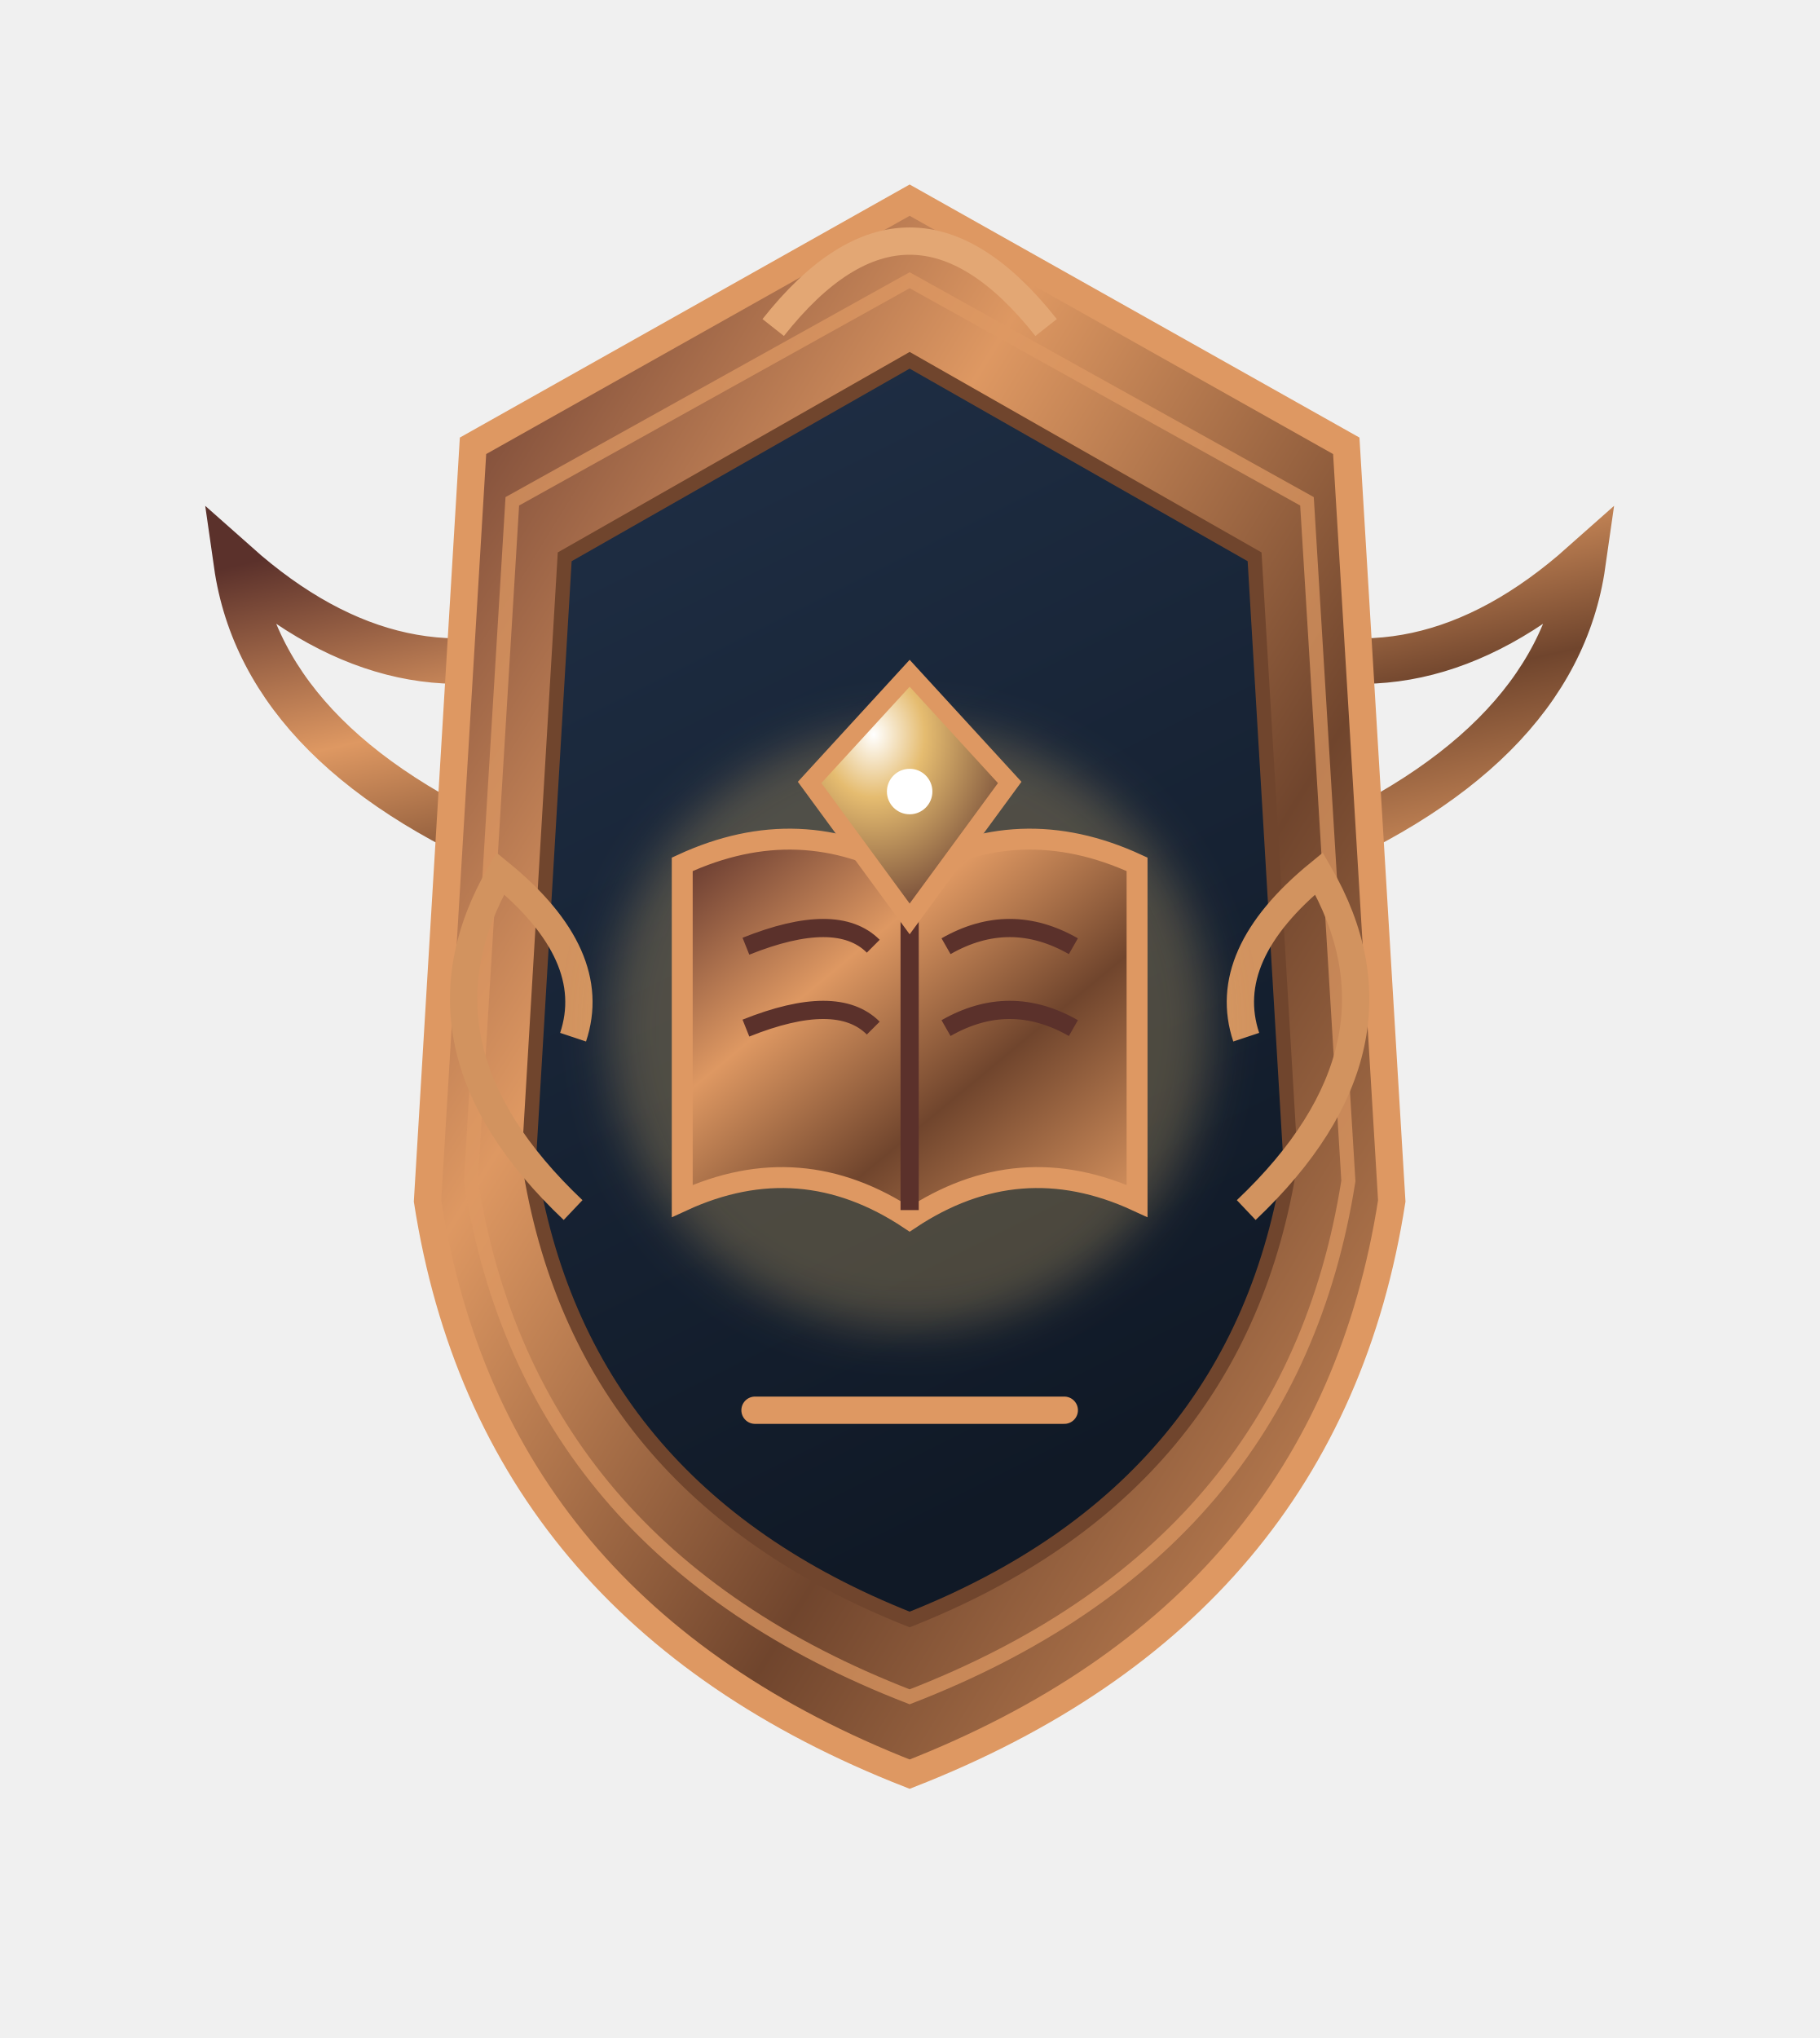
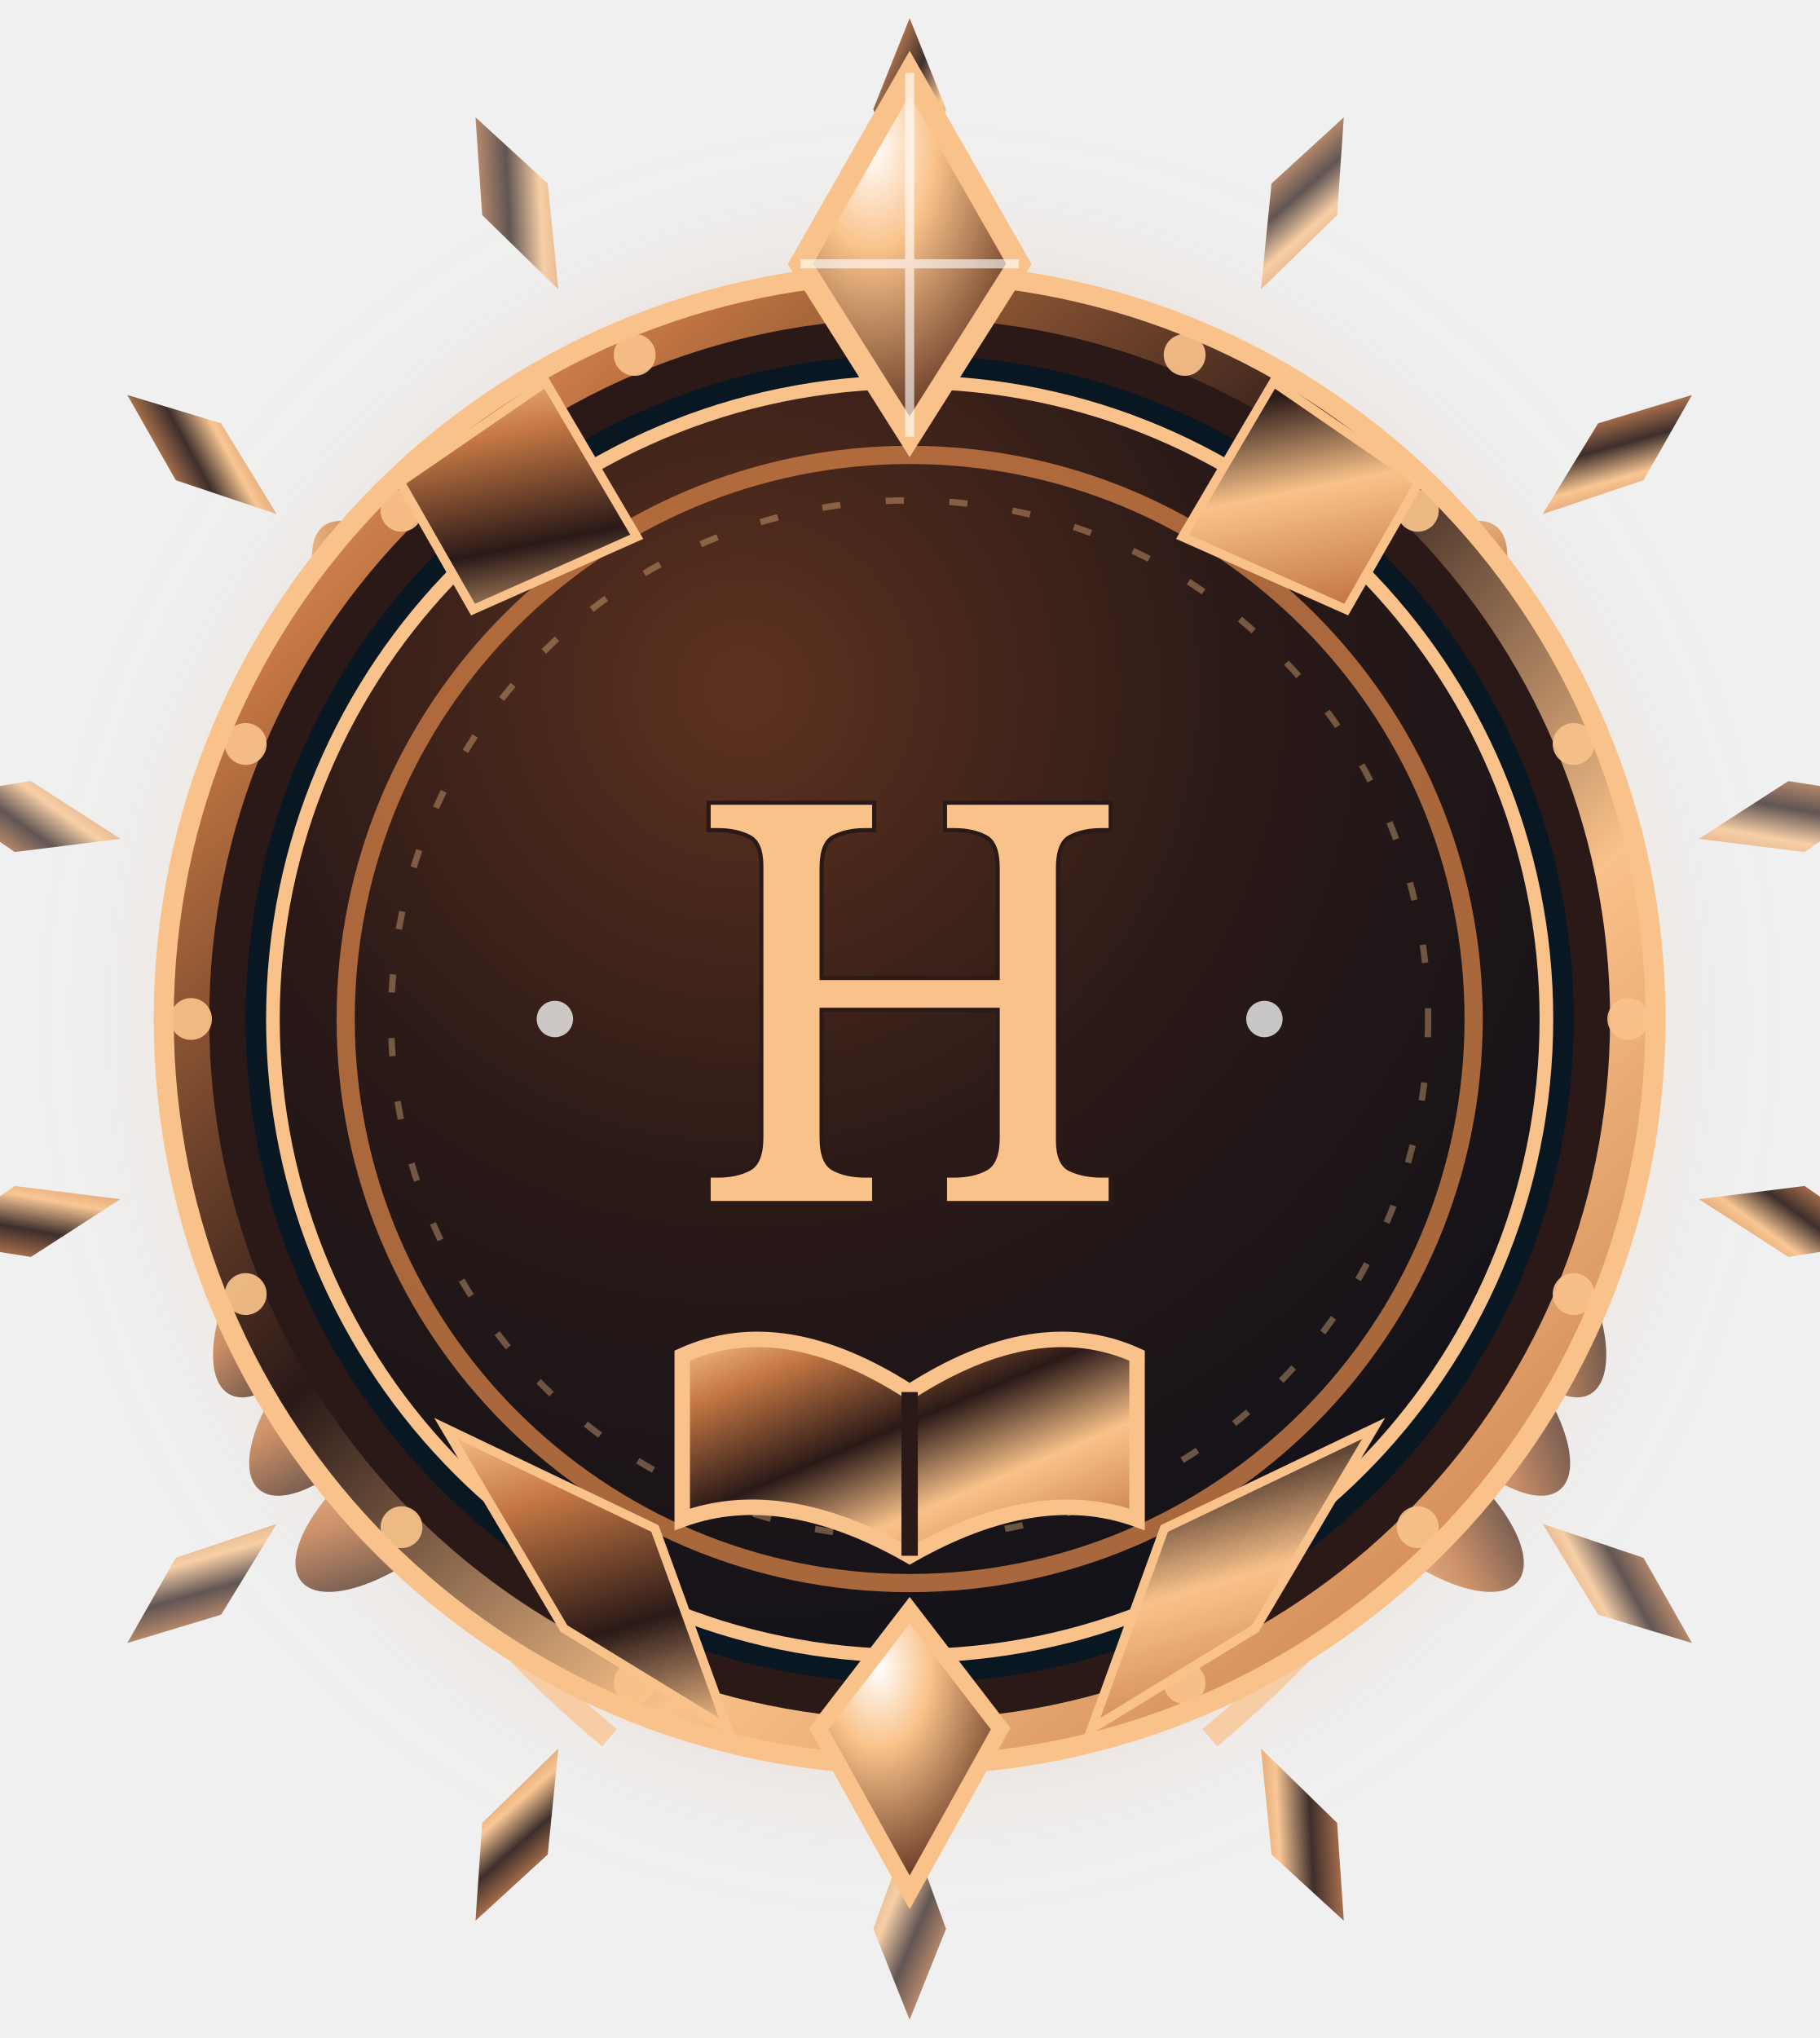
- <svg xmlns="http://www.w3.org/2000/svg" width="200" height="224" viewBox="0 0 200 224" role="img" aria-label="bronze rank emblem">
+ <svg xmlns="http://www.w3.org/2000/svg" width="200" height="224" viewBox="0 0 200 224" role="img" aria-label="Бронзовый — эмблема ранга Hunmeng">
  <defs>
-     <linearGradient id="metal" x1="0" y1="0" x2="1" y2="1">
-       <stop offset="0" stop-color="#5b312b" />
-       <stop offset=".34" stop-color="#de9862" />
-       <stop offset=".64" stop-color="#70452d" />
-       <stop offset="1" stop-color="#de9862" />
+     <radialGradient id="core" cx=".37" cy=".24" r=".95">
+       <stop stop-color="#5e321f" />
+       <stop offset=".42" stop-color="#2a1917" />
+       <stop offset="1" stop-color="#080f1a" />
+     </radialGradient>
+     <linearGradient id="metal" x1="0" y1="0" x2=".9" y2="1">
+       <stop stop-color="#f9c28a" />
+       <stop offset=".18" stop-color="#c47743" />
+       <stop offset=".46" stop-color="#2a1917" />
+       <stop offset=".7" stop-color="#f9c28a" />
+       <stop offset="1" stop-color="#c47743" />
    </linearGradient>
-     <radialGradient id="gem" cx=".32" cy=".25" r=".85">
+     <linearGradient id="leaf" x1="0" x2="1" y1="0" y2="1">
+       <stop stop-color="#f9c28a" />
+       <stop offset=".52" stop-color="#c47743" />
+       <stop offset="1" stop-color="#2a1917" />
+     </linearGradient>
+     <radialGradient id="gem" cx=".33" cy=".2" r=".8">
      <stop stop-color="#fff" />
-       <stop offset=".3" stop-color="#e5bc70" />
-       <stop offset="1" stop-color="#5b312b" />
+       <stop offset=".36" stop-color="#f9c28a" />
+       <stop offset="1" stop-color="#5e321f" />
    </radialGradient>
-     <linearGradient id="core" x1="0" y1="0" x2=".3" y2="1">
-       <stop stop-color="#203047" />
-       <stop offset="1" stop-color="#101926" />
-     </linearGradient>
-     <filter id="glow" x="-60%" y="-60%" width="220%" height="220%">
-       <feGaussianBlur stdDeviation="2.5" />
+     <filter id="halo" x="-60%" y="-60%" width="220%" height="220%">
+       <feGaussianBlur stdDeviation="9" />
    </filter>
  </defs>
-   <path d="M59 95Q29 83 26 62Q44 78 63 70M141 95Q171 83 174 62Q156 78 137 70" fill="none" stroke="url(#metal)" stroke-width="5" stroke-linecap="round" />
-   <path d="M100 22 148 49 153 132Q146 177 100 195Q54 177 47 132L52 49Z" fill="url(#metal)" stroke="#de9862" stroke-width="3" />
-   <path d="M100 22 148 49 153 132Q146 177 100 195Q54 177 47 132L52 49Z" fill="url(#core)" stroke="#70452d" stroke-width="2" transform="translate(100 110) scale(.79 .8) translate(-100 -110)" />
-   <path d="M100 22 148 49 153 132Q146 177 100 195Q54 177 47 132L52 49Z" fill="none" stroke="#de9862" stroke-width="1.7" opacity=".72" transform="translate(100 110) scale(.91 .9) translate(-100 -110)" />
-   <path d="M85 36q15-19 30 0" fill="none" stroke="#e3a774" stroke-width="3" />
-   <path d="M63 133q-19-18-8-37 11 9 8 18M137 133q19-18 8-37-11 9-8 18" fill="none" stroke="#d2935f" stroke-width="3" />
+   <ellipse cx="100" cy="112" rx="76" ry="79" fill="#c47743" opacity=".25" filter="url(#halo)" />
  <g>
-     <circle cx="100" cy="113" r="33" fill="#e5bc70" opacity=".27" filter="url(#glow)" />
-     <path d="M75 95q13-6 25 1 12-7 25-1v37q-13-6-25 2-12-8-25-2Z" fill="url(#metal)" stroke="#de9862" stroke-width="2.3" />
-     <path d="M100 97v36M82 104q10-4 14 0m8 0q7-4 14 0M82 113q10-4 14 0m8 0q7-4 14 0" fill="none" stroke="#5b312b" stroke-width="2" />
+     <path d="M100 23l-4-11 4-10 4 10z" fill="url(#metal)" opacity=".9" transform="rotate(0 100 112)" />
+     <path d="M100 23l-4-11 4-10 4 10z" fill="url(#metal)" opacity=".72" transform="rotate(25.71429 100 112)" />
+     <path d="M100 23l-4-11 4-10 4 10z" fill="url(#metal)" opacity=".9" transform="rotate(51.42857 100 112)" />
+     <path d="M100 23l-4-11 4-10 4 10z" fill="url(#metal)" opacity=".72" transform="rotate(77.14286 100 112)" />
+     <path d="M100 23l-4-11 4-10 4 10z" fill="url(#metal)" opacity=".9" transform="rotate(102.8571 100 112)" />
+     <path d="M100 23l-4-11 4-10 4 10z" fill="url(#metal)" opacity=".72" transform="rotate(128.5714 100 112)" />
+     <path d="M100 23l-4-11 4-10 4 10z" fill="url(#metal)" opacity=".9" transform="rotate(154.2857 100 112)" />
+     <path d="M100 23l-4-11 4-10 4 10z" fill="url(#metal)" opacity=".72" transform="rotate(180 100 112)" />
+     <path d="M100 23l-4-11 4-10 4 10z" fill="url(#metal)" opacity=".9" transform="rotate(205.7143 100 112)" />
+     <path d="M100 23l-4-11 4-10 4 10z" fill="url(#metal)" opacity=".72" transform="rotate(231.4286 100 112)" />
+     <path d="M100 23l-4-11 4-10 4 10z" fill="url(#metal)" opacity=".9" transform="rotate(257.1429 100 112)" />
+     <path d="M100 23l-4-11 4-10 4 10z" fill="url(#metal)" opacity=".72" transform="rotate(282.8571 100 112)" />
+     <path d="M100 23l-4-11 4-10 4 10z" fill="url(#metal)" opacity=".9" transform="rotate(308.5714 100 112)" />
+     <path d="M100 23l-4-11 4-10 4 10z" fill="url(#metal)" opacity=".72" transform="rotate(334.2857 100 112)" />
  </g>
-   <path d="M100 74 111 86 100 101 89 86Z" fill="url(#gem)" stroke="#de9862" stroke-width="2" />
-   <circle cx="100" cy="87" r="2.5" fill="#fff" />
-   <path d="M83 155h34" stroke="#de9862" stroke-width="3" stroke-linecap="round" />
+   <path d="M56 51Q27 73 29 119Q30 160 67 191" fill="none" stroke="#f9c28a" stroke-width="2.5" opacity=".72" />
+   <path d="M144 51Q173 73 171 119Q170 160 133 191" fill="none" stroke="#f9c28a" stroke-width="2.5" opacity=".72" />
+   <g>
+     <ellipse cx="44.0" cy="69" rx="6" ry="14" transform="rotate(-37 44.0 69)" fill="url(#leaf)" opacity="0.90" />
+     <ellipse cx="156.0" cy="69" rx="6" ry="14" transform="rotate(37 156.0 69)" fill="url(#leaf)" opacity="0.90" />
+     <ellipse cx="37.5" cy="81" rx="6" ry="14" transform="rotate(-26 37.5 81)" fill="url(#leaf)" opacity="0.88" />
+     <ellipse cx="162.5" cy="81" rx="6" ry="14" transform="rotate(26 162.5 81)" fill="url(#leaf)" opacity="0.88" />
+     <ellipse cx="32.0" cy="93" rx="6" ry="14" transform="rotate(-15 32.0 93)" fill="url(#leaf)" opacity="0.86" />
+     <ellipse cx="168.0" cy="93" rx="6" ry="14" transform="rotate(15 168.0 93)" fill="url(#leaf)" opacity="0.86" />
+     <ellipse cx="28.3" cy="105" rx="6" ry="14" transform="rotate(-4 28.3 105)" fill="url(#leaf)" opacity="0.85" />
+     <ellipse cx="171.7" cy="105" rx="6" ry="14" transform="rotate(4 171.7 105)" fill="url(#leaf)" opacity="0.85" />
+     <ellipse cx="27.0" cy="117" rx="6" ry="14" transform="rotate(7 27.0 117)" fill="url(#leaf)" opacity="0.83" />
+     <ellipse cx="173.0" cy="117" rx="6" ry="14" transform="rotate(-7 173.0 117)" fill="url(#leaf)" opacity="0.83" />
+     <ellipse cx="28.3" cy="129" rx="6" ry="14" transform="rotate(18 28.3 129)" fill="url(#leaf)" opacity="0.81" />
+     <ellipse cx="171.7" cy="129" rx="6" ry="14" transform="rotate(-18 171.7 129)" fill="url(#leaf)" opacity="0.81" />
+     <ellipse cx="32.0" cy="141" rx="6" ry="14" transform="rotate(29 32.0 141)" fill="url(#leaf)" opacity="0.79" />
+     <ellipse cx="168.0" cy="141" rx="6" ry="14" transform="rotate(-29 168.0 141)" fill="url(#leaf)" opacity="0.79" />
+     <ellipse cx="37.5" cy="153" rx="6" ry="14" transform="rotate(40 37.5 153)" fill="url(#leaf)" opacity="0.77" />
+     <ellipse cx="162.5" cy="153" rx="6" ry="14" transform="rotate(-40 162.5 153)" fill="url(#leaf)" opacity="0.77" />
+     <ellipse cx="44.0" cy="165" rx="6" ry="14" transform="rotate(51 44.0 165)" fill="url(#leaf)" opacity="0.76" />
+     <ellipse cx="156.0" cy="165" rx="6" ry="14" transform="rotate(-51 156.0 165)" fill="url(#leaf)" opacity="0.76" />
+   </g>
+   <circle cx="100" cy="112" r="82" fill="url(#metal)" stroke="#f9c28a" stroke-width="2.2" />
+   <circle cx="100" cy="112" r="75" fill="#091722" stroke="#2a1917" stroke-width="4" />
+   <circle cx="100" cy="112" r="70" fill="url(#core)" stroke="#f9c28a" stroke-width="1.5" />
+   <circle cx="100" cy="112" r="62" fill="none" stroke="#c47743" stroke-width="2" opacity=".84" />
+   <circle cx="100" cy="112" r="57" fill="none" stroke="#f9c28a" stroke-width=".7" opacity=".37" stroke-dasharray="2 5" />
+   <circle cx="179.00" cy="112.00" r="2.3" fill="#f9c28a" opacity=".92" />
+   <circle cx="172.99" cy="142.23" r="2.3" fill="#f9c28a" opacity=".92" />
+   <circle cx="155.86" cy="167.86" r="2.3" fill="#f9c28a" opacity=".92" />
+   <circle cx="130.23" cy="184.99" r="2.3" fill="#f9c28a" opacity=".92" />
+   <circle cx="100.00" cy="191.00" r="2.3" fill="#f9c28a" opacity=".92" />
+   <circle cx="69.77" cy="184.99" r="2.3" fill="#f9c28a" opacity=".92" />
+   <circle cx="44.14" cy="167.86" r="2.3" fill="#f9c28a" opacity=".92" />
+   <circle cx="27.01" cy="142.23" r="2.3" fill="#f9c28a" opacity=".92" />
+   <circle cx="21.00" cy="112.00" r="2.3" fill="#f9c28a" opacity=".92" />
+   <circle cx="27.01" cy="81.77" r="2.3" fill="#f9c28a" opacity=".92" />
+   <circle cx="44.14" cy="56.14" r="2.3" fill="#f9c28a" opacity=".92" />
+   <circle cx="69.77" cy="39.01" r="2.3" fill="#f9c28a" opacity=".92" />
+   <circle cx="100.00" cy="33.00" r="2.3" fill="#f9c28a" opacity=".92" />
+   <circle cx="130.23" cy="39.01" r="2.3" fill="#f9c28a" opacity=".92" />
+   <circle cx="155.86" cy="56.14" r="2.3" fill="#f9c28a" opacity=".92" />
+   <circle cx="172.99" cy="81.77" r="2.3" fill="#f9c28a" opacity=".92" />
+   <path d="M100 8l12 21-12 19-12-19z" fill="url(#gem)" stroke="#f9c28a" stroke-width="2.4" />
+   <path d="M100 8v40m-12-19h24" stroke="#fff" opacity=".62" />
+   <path d="M100 177l10 13-10 18-10-18z" fill="url(#gem)" stroke="#f9c28a" stroke-width="1.8" />
+   <path d="M44 53l16-11 10 17-18 8zm112 0-16-11-10 17 18 8z" fill="url(#metal)" stroke="#f9c28a" stroke-width="1" />
+   <path d="M49 157l13 22 18 11-8-22zm102 0-13 22-18 11 8-22z" fill="url(#metal)" stroke="#f9c28a" stroke-width="1" />
+   <text x="100" y="132" text-anchor="middle" font-family="Georgia,serif" font-size="61" fill="#f9c28a" stroke="#2a1917" stroke-width=".9" paint-order="stroke" letter-spacing="-3">H</text>
+   <path d="M75 149q11-5 25 4 14-9 25-4v18q-11-4-25 4-14-8-25-4z" fill="url(#metal)" stroke="#f9c28a" stroke-width="1.7" />
+   <path d="M100 153v18" stroke="#2a1917" stroke-width="1.8" />
+   <circle cx="61" cy="112" r="2" fill="#fff" opacity=".75" />
+   <circle cx="139" cy="112" r="2" fill="#fff" opacity=".75" />
</svg>
